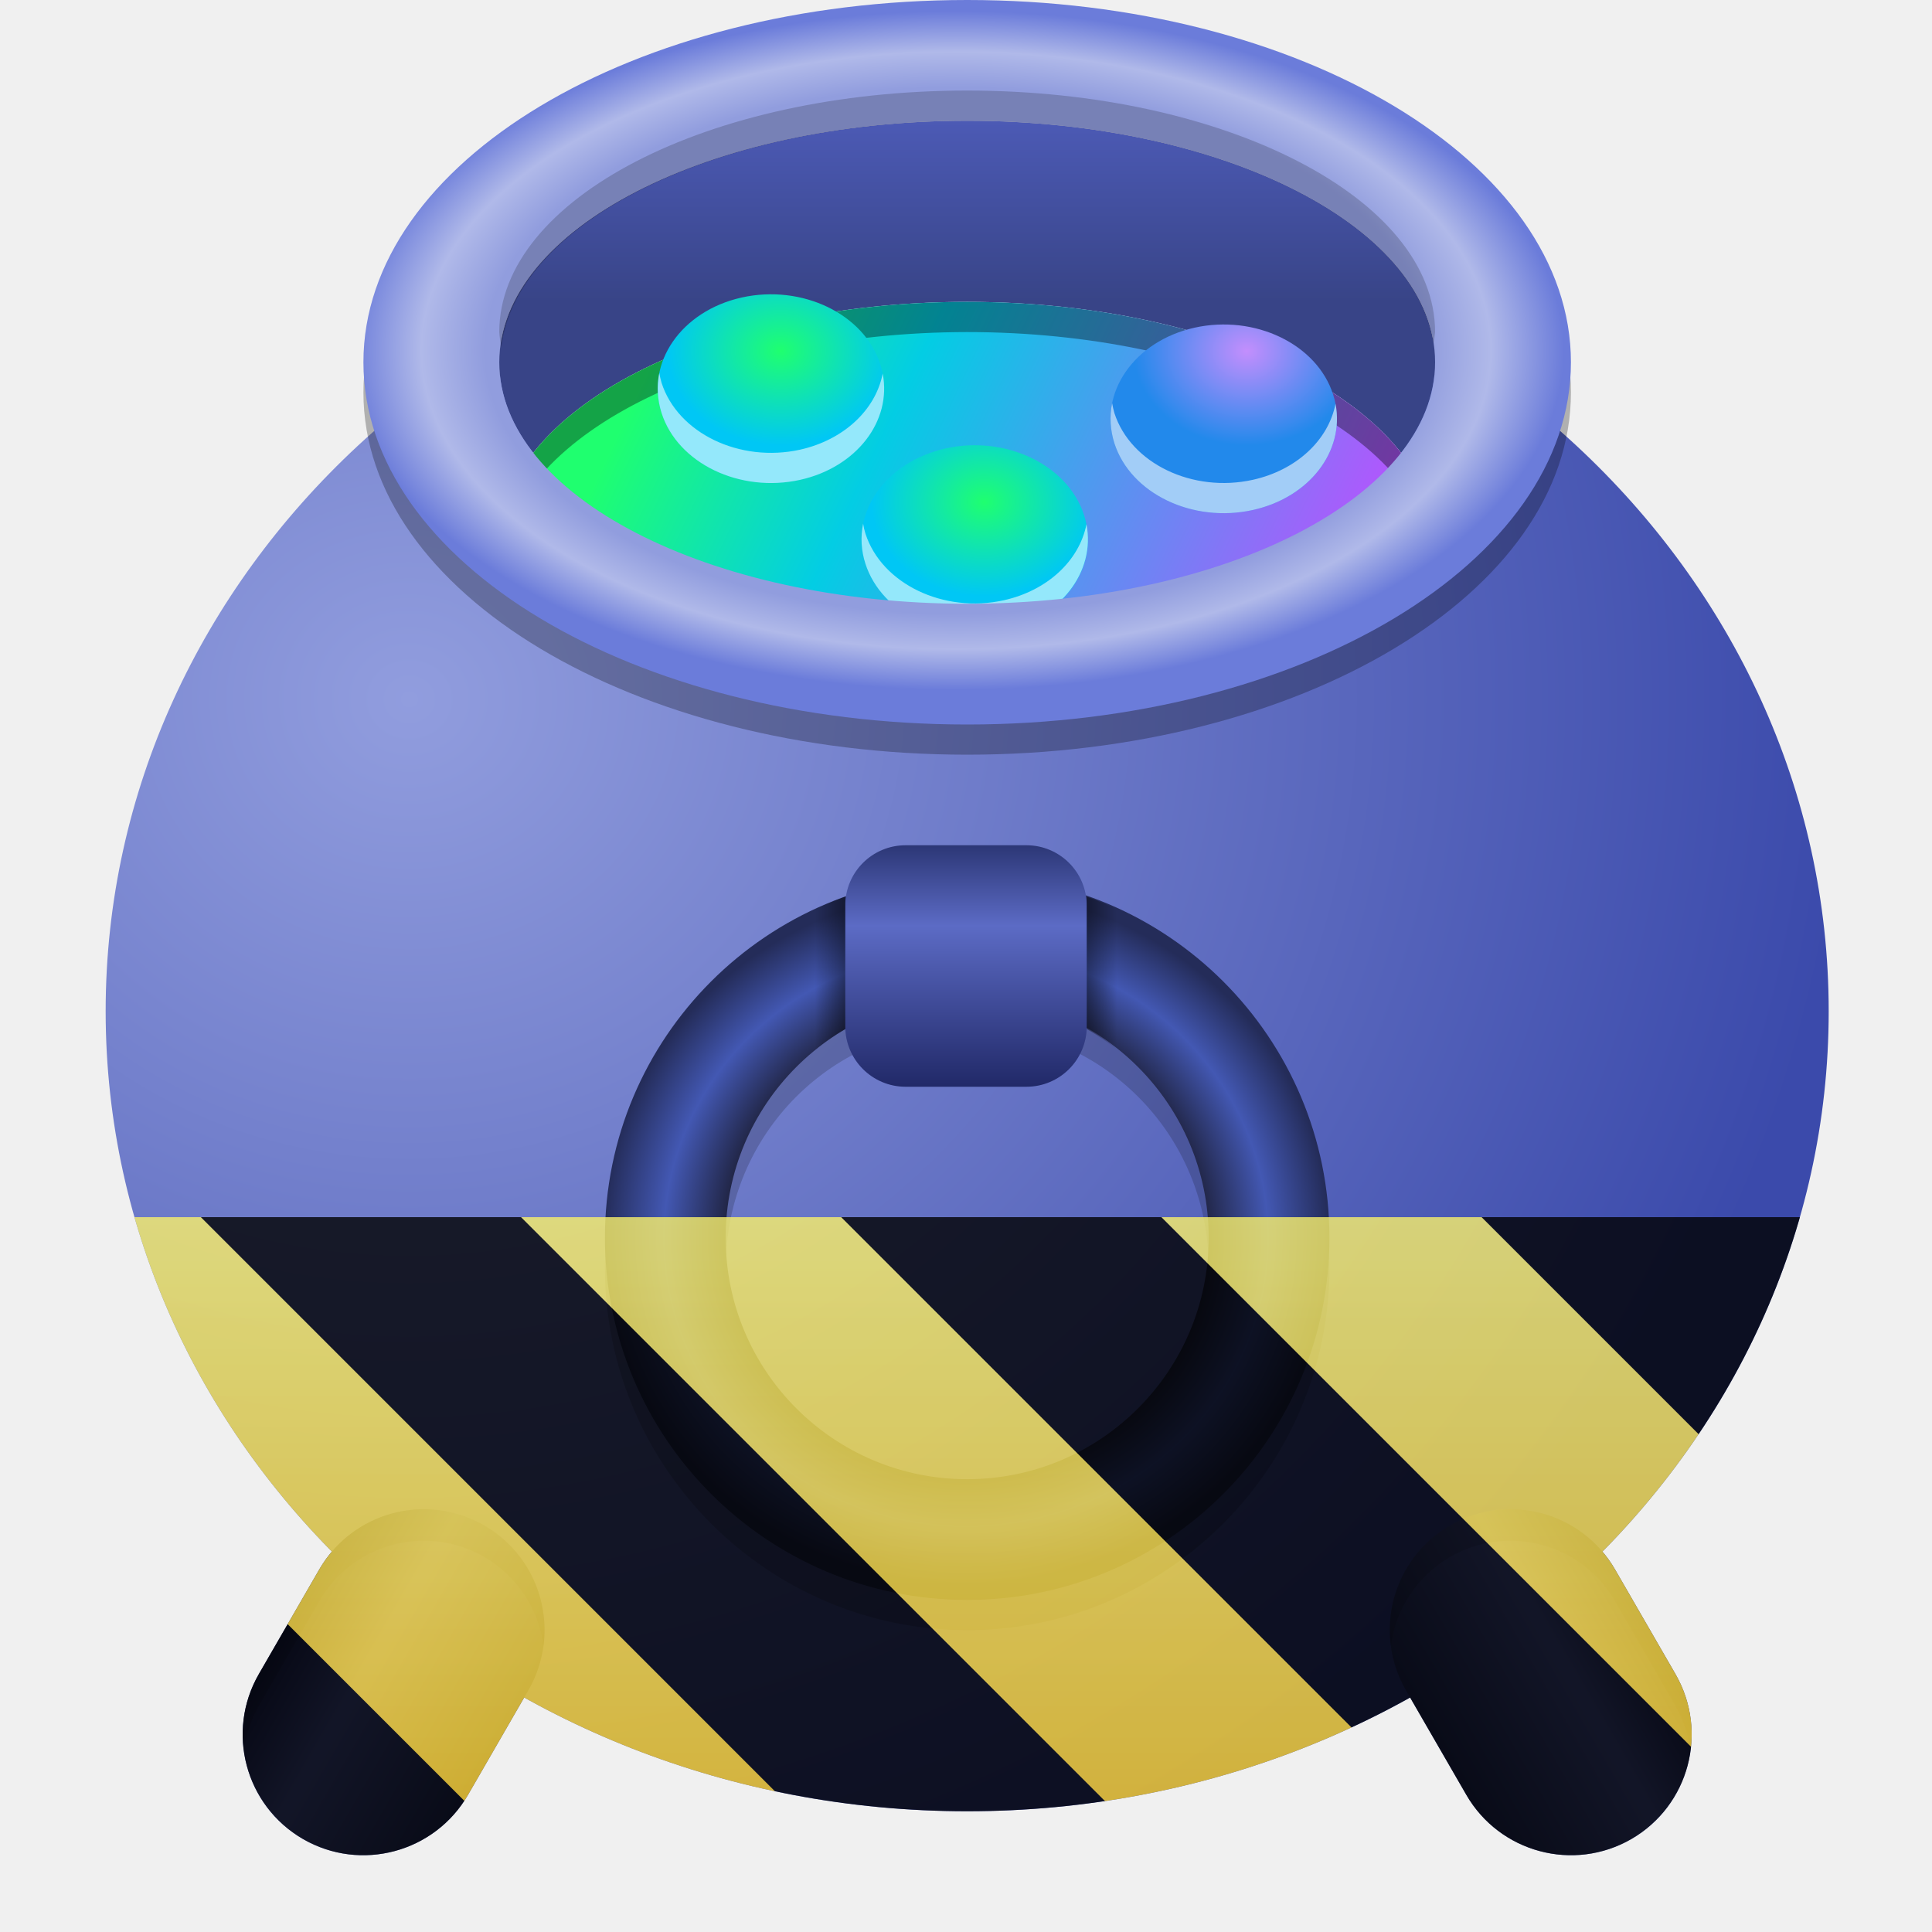
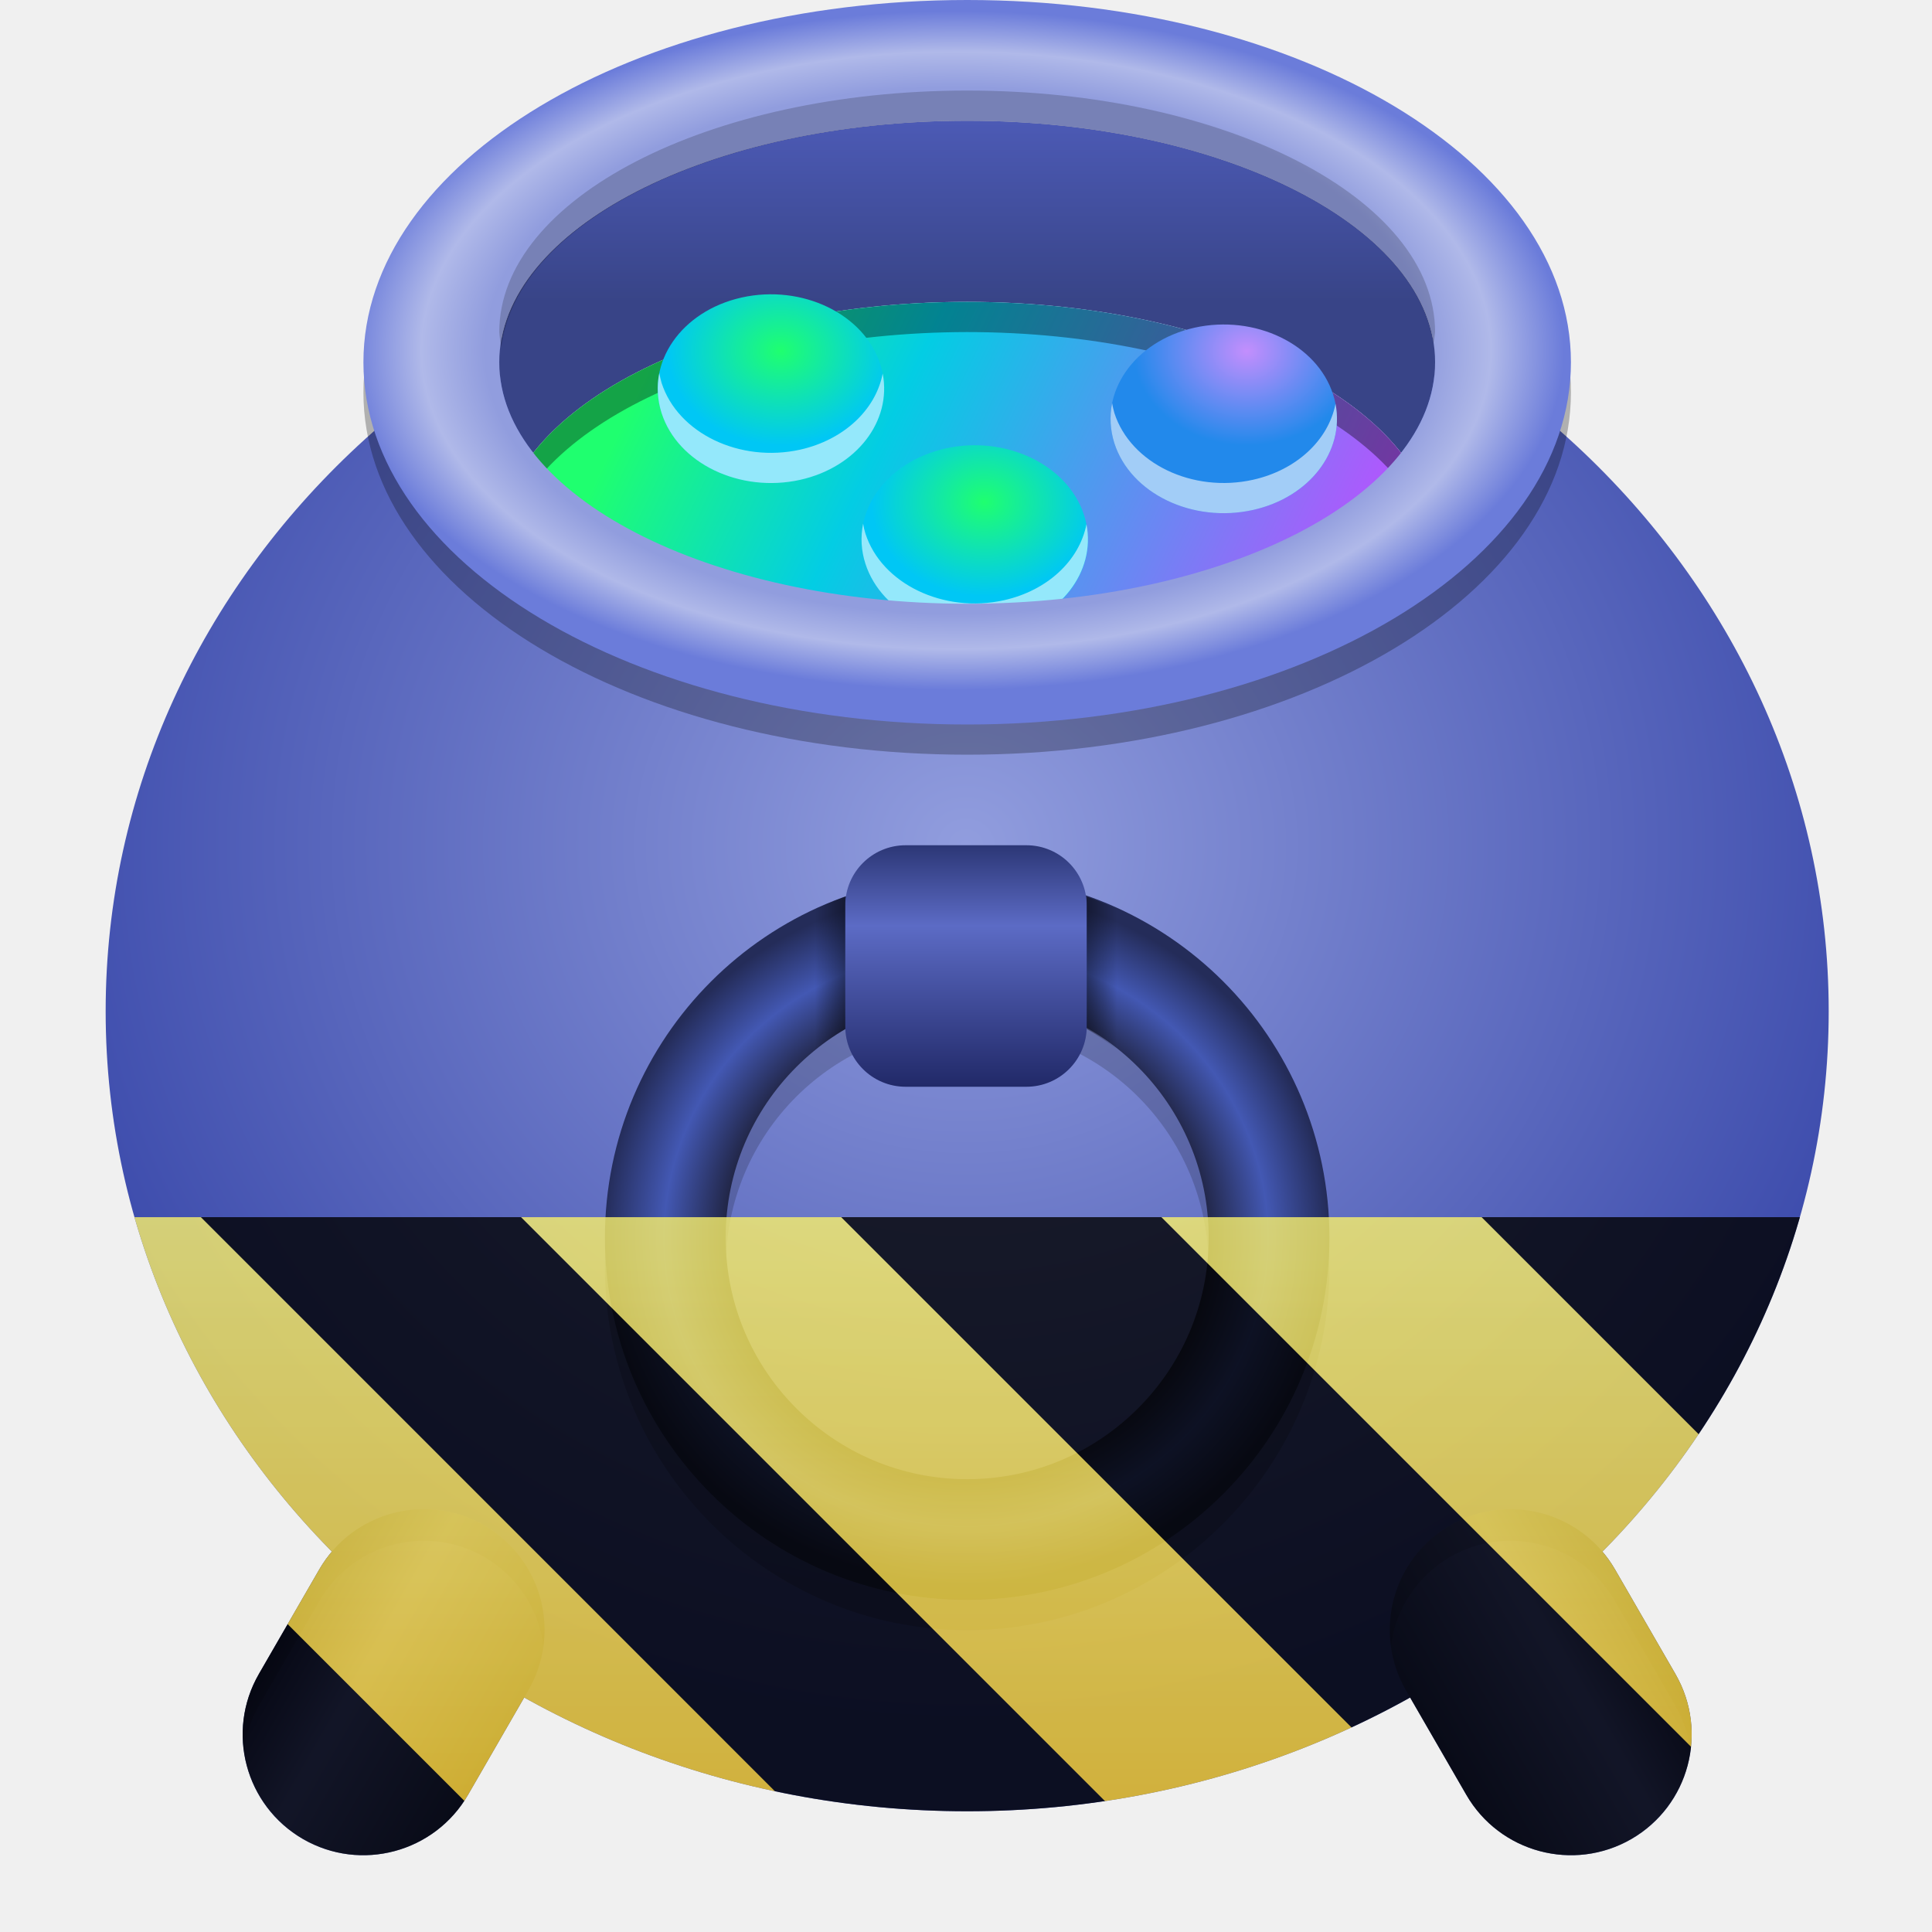
<svg xmlns="http://www.w3.org/2000/svg" xmlns:xlink="http://www.w3.org/1999/xlink" height="128px" viewBox="0 0 128 128" width="128px">
  <filter id="a" height="100%" width="100%" x="0%" y="0%">
    <feColorMatrix color-interpolation-filters="sRGB" values="0 0 0 0 1 0 0 0 0 1 0 0 0 0 1 0 0 0 1 0" />
  </filter>
-   <radialGradient id="b" cx="34.275" cy="226.435" gradientTransform="matrix(1.706475 0 0 1.584575 -31.35983 -312.4726)" gradientUnits="userSpaceOnUse" r="56">
+   <radialGradient id="b" cx="55.881" cy="234.397" gradientTransform="matrix(1.142851 0 0 1.061213 0.136124 -192.7452)" gradientUnits="userSpaceOnUse" r="56">
    <stop offset="0" stop-color="#919dde" />
    <stop offset="1" stop-color="#3b4aab" />
  </radialGradient>
  <linearGradient id="c" gradientUnits="userSpaceOnUse">
    <stop offset="0" stop-color="#212968" />
    <stop offset="0.375" stop-color="#5c6bc5" />
    <stop offset="1" stop-color="#2c3776" />
  </linearGradient>
  <linearGradient id="d" gradientTransform="matrix(0.866025 0.5 -0.5 0.866025 98.65162 -142.2501)" x1="56" x2="72" xlink:href="#c" y1="256" y2="256" />
  <linearGradient id="e" gradientTransform="matrix(-0.866025 0.5 0.5 0.866025 29.50285 -142.2501)" x1="56" x2="72" xlink:href="#c" y1="256" y2="256" />
  <linearGradient id="f" gradientUnits="userSpaceOnUse" x1="64.077" x2="64.077" y1="8" y2="20">
    <stop offset="0" stop-color="#4c5ab5" />
    <stop offset="1" stop-color="#384487" />
  </linearGradient>
  <linearGradient id="g" gradientUnits="userSpaceOnUse" x1="46.472" x2="91.778" y1="16.993" y2="38.53">
    <stop offset="0" stop-color="#1fff6f" />
    <stop offset="0.319" stop-color="#03cde4" />
    <stop offset="1" stop-color="#bf4dff" />
  </linearGradient>
  <linearGradient id="h" gradientUnits="userSpaceOnUse">
    <stop offset="0" stop-color="#1fff6f" />
    <stop offset="1" stop-color="#00c7f5" />
  </linearGradient>
  <radialGradient id="i" cx="-40.825" cy="199.928" gradientTransform="matrix(0.388234 1.207423 1.448908 -0.323528 -222.1142 137.2215)" r="5" xlink:href="#h" />
  <radialGradient id="j" cx="-40.825" cy="199.928" gradientTransform="matrix(0.388234 1.207423 1.448908 -0.323528 -208.6105 147.2215)" r="5" xlink:href="#h" />
  <radialGradient id="k" cx="63.271" cy="200.733" gradientTransform="matrix(1.006629 0 0 0.56232 -0.343475 -89.65542)" gradientUnits="userSpaceOnUse" r="40">
    <stop offset="0" stop-color="#919dde" />
    <stop offset="0.775" stop-color="#919dde" />
    <stop offset="0.88" stop-color="#b0b9e9" />
    <stop offset="1" stop-color="#6b7cda" />
  </radialGradient>
  <radialGradient id="l" cx="-42.209" cy="200.909" gradientTransform="matrix(0.388234 1.207423 1.448908 -0.323528 -192.1145 139.2215)" gradientUnits="userSpaceOnUse" r="5">
    <stop offset="0" stop-color="#c38efd" />
    <stop offset="1" stop-color="#2289eb" />
  </radialGradient>
  <radialGradient id="m" cx="-138.926" cy="256" gradientTransform="matrix(1.046836 0 0 1 284.5103 -2)" gradientUnits="userSpaceOnUse" r="23">
    <stop offset="0" stop-color="#1f317e" />
    <stop offset="0.665" stop-color="#222749" />
    <stop offset="0.831" stop-color="#4358b3" />
    <stop offset="1" stop-color="#242c59" />
  </radialGradient>
  <linearGradient id="n" gradientTransform="matrix(1 0 0 -1.142855 0.000015 334.8566)" gradientUnits="userSpaceOnUse" x1="64" x2="64" y1="230" y2="244">
    <stop offset="0" stop-color="#212968" />
    <stop offset="0.667" stop-color="#5c6bc5" />
    <stop offset="1" stop-color="#2c3776" />
  </linearGradient>
  <linearGradient id="o" gradientUnits="userSpaceOnUse">
    <stop offset="0" stop-opacity="0.42" />
    <stop offset="1" stop-opacity="0" />
  </linearGradient>
  <linearGradient id="p" x1="56" x2="54" xlink:href="#o" y1="64.477" y2="64.477" />
  <linearGradient id="q" gradientTransform="matrix(-1 0 0 1 -75.07724 -172)" x1="-147.077" x2="-149.077" xlink:href="#o" y1="236.477" y2="236.477" />
  <clipPath id="r">
    <path d="m 0 16 h 128 v 112 h -128 z m 0 0" />
  </clipPath>
  <clipPath id="s">
    <rect height="128" width="128" />
  </clipPath>
  <clipPath id="t">
    <rect height="128" width="128" />
  </clipPath>
  <mask id="u">
    <g filter="url(#a)">
      <g clip-path="url(#t)" filter="url(#a)">
        <g clip-path="url(#s)">
          <path d="m 121.156 67 c 0 29.27 -25.555 53 -57.078 53 s -57.078 -23.73 -57.078 -53 s 25.555 -53 57.078 -53 s 57.078 23.73 57.078 53 z m 0 0" fill="url(#b)" />
          <path d="m 64.078 2 c -22.094 0 -40 10.746 -40 24 s 17.906 24 40 24 c 22.09 0 40 -10.746 40 -24 s -17.91 -24 -40 -24 z m 0 8 c 17.121 0 31 7.164 31 16 s -13.879 16 -31 16 s -31 -7.164 -31 -16 s 13.879 -16 31 -16 z m 0 0" fill-opacity="0.267" />
          <path d="m 17.152 110.906 l 3.996 -6.918 c 2.211 -3.828 7.102 -5.137 10.93 -2.93 c 3.824 2.211 5.137 7.102 2.926 10.93 l -3.992 6.918 c -2.215 3.832 -7.113 5.145 -10.941 2.934 c -3.824 -2.215 -5.129 -7.109 -2.918 -10.934 z m 0 0" fill="url(#d)" />
          <path d="m 111 110.906 l -3.996 -6.918 c -2.207 -3.828 -7.102 -5.137 -10.926 -2.93 c -3.828 2.211 -5.137 7.102 -2.93 10.93 l 3.996 6.918 c 2.211 3.832 7.109 5.145 10.941 2.934 c 3.824 -2.215 5.129 -7.109 2.914 -10.934 z m 0 0" fill="url(#e)" />
          <path d="m 95.078 24 c 0 8.836 -13.879 16 -31 16 s -31 -7.164 -31 -16 s 13.879 -16 31 -16 s 31 7.164 31 16 z m 0 0" fill="url(#f)" />
          <path d="m 64.078 20 c -17.121 0 -31 7.164 -31 16 c 0 0.688 0.09 1.375 0.262 2.055 l 22.738 4.945 l 23 3 l 15.918 -9.363 c 0.035 -0.211 0.062 -0.426 0.082 -0.637 c 0 -8.836 -13.879 -16 -31 -16 z m 0 0" fill="#ffffff" />
          <path d="m 64.078 20 c -17.121 0 -31 7.164 -31 16 c 0 0.688 0.09 1.375 0.262 2.055 l 22.738 4.945 l 23 3 l 15.918 -9.363 c 0.035 -0.211 0.062 -0.426 0.082 -0.637 c 0 -8.836 -13.879 -16 -31 -16 z m 0 0" fill="url(#g)" />
          <path d="m 64.078 20 c -17.121 0 -31 7.164 -31 16 c 0.023 0.336 0.07 0.668 0.137 1 c 1.023 -8.418 14.523 -14.98 30.863 -15 c 16.176 0.004 29.629 6.426 30.895 14.75 c 0.047 -0.25 0.082 -0.5 0.105 -0.75 c 0 -8.836 -13.879 -16 -31 -16 z m 0 0" fill-opacity="0.361" />
          <path d="m 53.02 31.785 c 4 -0.891 6.375 -4.32 5.301 -7.652 c -1.07 -3.336 -5.184 -5.312 -9.184 -4.422 c -4 0.895 -6.375 4.324 -5.305 7.656 c 1.074 3.336 5.184 5.312 9.188 4.418 z m 0 0" fill="url(#i)" />
          <path d="m 66.523 41.785 c 4 -0.891 6.375 -4.32 5.301 -7.652 c -1.07 -3.336 -5.184 -5.312 -9.184 -4.422 c -4 0.895 -6.375 4.324 -5.305 7.656 c 1.074 3.336 5.184 5.312 9.188 4.418 z m 0 0" fill="url(#j)" />
          <path d="m 57.184 34.691 c -0.18 0.887 -0.129 1.789 0.152 2.656 c 1.07 3.332 5.184 5.312 9.184 4.418 c 3.719 -0.828 6.078 -3.871 5.461 -7.035 c -0.473 2.43 -2.609 4.398 -5.461 5.035 c -4 0.895 -8.113 -1.086 -9.184 -4.418 c -0.066 -0.215 -0.117 -0.434 -0.152 -0.656 z m 0 0" fill="#ffffff" fill-opacity="0.58" />
          <path d="m 64.078 0 c -22.094 0 -40 10.746 -40 24 s 17.906 24 40 24 c 22.09 0 40 -10.746 40 -24 s -17.91 -24 -40 -24 z m 0 8 c 17.121 0 31 7.164 31 16 s -13.879 16 -31 16 s -31 -7.164 -31 -16 s 13.879 -16 31 -16 z m 0 0" fill="url(#k)" />
          <path d="m 28.496 100 c -3.004 -0.156 -5.844 1.383 -7.348 3.988 l -3.996 6.918 c -0.883 1.543 -1.23 3.332 -0.984 5.09 c 0.125 -1.055 0.461 -2.074 0.984 -2.996 l 3.996 -6.918 c 2.211 -3.828 7.102 -5.141 10.93 -2.934 c 2.156 1.25 3.609 3.426 3.93 5.895 c 0.426 -3.211 -1.125 -6.363 -3.93 -7.98 c -1.094 -0.633 -2.32 -0.996 -3.582 -1.062 z m 0 0" fill-opacity="0.125" />
          <path d="m 99.66 100 c 3 -0.156 5.84 1.383 7.344 3.988 l 3.996 6.918 c 0.883 1.543 1.23 3.332 0.988 5.09 c -0.129 -1.055 -0.465 -2.074 -0.988 -2.996 l -3.996 -6.918 c -2.207 -3.828 -7.102 -5.141 -10.926 -2.934 c -2.156 1.25 -3.609 3.426 -3.93 5.895 c -0.43 -3.211 1.121 -6.363 3.93 -7.98 c 1.094 -0.633 2.32 -0.996 3.582 -1.062 z m 0 0" fill-opacity="0.125" />
          <path d="m 83.02 33.785 c 4 -0.891 6.375 -4.32 5.301 -7.652 c -1.07 -3.336 -5.184 -5.312 -9.184 -4.422 c -4 0.895 -6.375 4.324 -5.305 7.656 c 1.074 3.336 5.184 5.312 9.188 4.418 z m 0 0" fill="url(#l)" />
          <path d="m 64.078 6 c -17.121 0 -31 7.164 -31 16 c 0.023 0.336 0.07 0.668 0.137 1 c 1.023 -8.418 14.523 -14.98 30.863 -15 c 16.176 0.004 29.629 6.426 30.895 14.75 c 0.047 -0.25 0.082 -0.5 0.105 -0.75 c 0 -8.836 -13.879 -16 -31 -16 z m 0 0" fill-opacity="0.18" />
          <path d="m 43.68 24.711 c -0.176 0.887 -0.125 1.789 0.152 2.656 c 1.074 3.336 5.184 5.312 9.188 4.422 c 3.715 -0.832 6.074 -3.875 5.461 -7.039 c -0.473 2.43 -2.609 4.398 -5.461 5.039 c -4.004 0.891 -8.113 -1.086 -9.188 -4.422 c -0.062 -0.215 -0.113 -0.434 -0.152 -0.656 z m 0 0" fill="#ffffff" fill-opacity="0.58" />
          <path d="m 73.68 26.711 c -0.176 0.887 -0.125 1.789 0.152 2.656 c 1.074 3.336 5.184 5.312 9.188 4.418 c 3.715 -0.828 6.074 -3.871 5.461 -7.035 c -0.473 2.43 -2.609 4.398 -5.461 5.035 c -4.004 0.895 -8.113 -1.082 -9.188 -4.418 c -0.062 -0.215 -0.113 -0.434 -0.152 -0.656 z m 0 0" fill="#ffffff" fill-opacity="0.58" />
          <path d="m 64.078 60 c 13.207 0 24 10.793 24 24 s -10.793 24 -24 24 s -24 -10.793 -24 -24 s 10.793 -24 24 -24 z m 0 8 c -8.887 0 -16 7.117 -16 16 s 7.113 16 16 16 c 8.883 0 16 -7.117 16 -16 s -7.117 -16 -16 -16 z m 0 0" fill-opacity="0.176" />
          <g clip-path="url(#r)">
            <path d="m 158.999 254 c 0 11.047 -8.953 20 -20 20 c -11.043 0 -20 -8.953 -20 -20 s 8.957 -20 20 -20 c 11.047 0 20 8.953 20 20 z m 0 0" fill="none" stroke="url(#m)" stroke-linecap="round" stroke-width="8" transform="matrix(-1 0 0 1 203.0772 -172)" />
          </g>
          <path d="m 60 72 h 8 c 2.211 0 4 -1.789 4 -4 v -8 c 0 -2.211 -1.789 -4 -4 -4 h -8 c -2.211 0 -4 1.789 -4 4 v 8 c 0 2.211 1.789 4 4 4 z m 0 0" fill="url(#n)" />
          <path d="m 56 59.406 c -0.684 0.246 -1.348 0.527 -2 0.832 v 9.305 c 0.629 -0.508 1.297 -0.965 2 -1.375 z m 0 0" fill="url(#p)" />
          <path d="m 72 59.406 c 0.684 0.246 1.348 0.527 2 0.832 v 9.305 c -0.629 -0.508 -1.297 -0.965 -2 -1.375 z m 0 0" fill="url(#q)" />
        </g>
      </g>
    </g>
  </mask>
  <mask id="v">
    <g filter="url(#a)">
      <rect fill-opacity="0.8" height="184.32" width="184.32" x="-28.16" y="-28.16" />
    </g>
  </mask>
  <linearGradient id="w" gradientTransform="matrix(0 0.37 -0.98462 0 295.385 -30.36)" gradientUnits="userSpaceOnUse" x1="300" x2="428" y1="235" y2="235">
    <stop offset="0" stop-color="#f9f06b" />
    <stop offset="1" stop-color="#f5c211" />
  </linearGradient>
  <clipPath id="x">
    <rect height="128" width="128" />
  </clipPath>
  <clipPath id="y">
    <rect height="128" width="128" />
  </clipPath>
  <path d="m 121.156 67 c 0 29.27 -25.555 53 -57.078 53 s -57.078 -23.73 -57.078 -53 s 25.555 -53 57.078 -53 s 57.078 23.73 57.078 53 z m 0 0" fill="url(#b)" />
  <path d="m 64.078 2 c -22.094 0 -40 10.746 -40 24 s 17.906 24 40 24 c 22.09 0 40 -10.746 40 -24 s -17.91 -24 -40 -24 z m 0 8 c 17.121 0 31 7.164 31 16 s -13.879 16 -31 16 s -31 -7.164 -31 -16 s 13.879 -16 31 -16 z m 0 0" fill-opacity="0.267" />
  <path d="m 17.152 110.906 l 3.996 -6.918 c 2.211 -3.828 7.102 -5.137 10.93 -2.93 c 3.824 2.211 5.137 7.102 2.926 10.93 l -3.992 6.918 c -2.215 3.832 -7.113 5.145 -10.941 2.934 c -3.824 -2.215 -5.129 -7.109 -2.918 -10.934 z m 0 0" fill="url(#d)" />
  <path d="m 111 110.906 l -3.996 -6.918 c -2.207 -3.828 -7.102 -5.137 -10.926 -2.93 c -3.828 2.211 -5.137 7.102 -2.93 10.93 l 3.996 6.918 c 2.211 3.832 7.109 5.145 10.941 2.934 c 3.824 -2.215 5.129 -7.109 2.914 -10.934 z m 0 0" fill="url(#e)" />
  <path d="m 95.078 24 c 0 8.836 -13.879 16 -31 16 s -31 -7.164 -31 -16 s 13.879 -16 31 -16 s 31 7.164 31 16 z m 0 0" fill="url(#f)" />
  <path d="m 64.078 20 c -17.121 0 -31 7.164 -31 16 c 0 0.688 0.09 1.375 0.262 2.055 l 22.738 4.945 l 23 3 l 15.918 -9.363 c 0.035 -0.211 0.062 -0.426 0.082 -0.637 c 0 -8.836 -13.879 -16 -31 -16 z m 0 0" fill="#ffffff" />
  <path d="m 64.078 20 c -17.121 0 -31 7.164 -31 16 c 0 0.688 0.09 1.375 0.262 2.055 l 22.738 4.945 l 23 3 l 15.918 -9.363 c 0.035 -0.211 0.062 -0.426 0.082 -0.637 c 0 -8.836 -13.879 -16 -31 -16 z m 0 0" fill="url(#g)" />
  <path d="m 64.078 20 c -17.121 0 -31 7.164 -31 16 c 0.023 0.336 0.07 0.668 0.137 1 c 1.023 -8.418 14.523 -14.98 30.863 -15 c 16.176 0.004 29.629 6.426 30.895 14.75 c 0.047 -0.25 0.082 -0.5 0.105 -0.75 c 0 -8.836 -13.879 -16 -31 -16 z m 0 0" fill-opacity="0.361" />
  <path d="m 53.02 31.785 c 4 -0.891 6.375 -4.32 5.301 -7.652 c -1.07 -3.336 -5.184 -5.312 -9.184 -4.422 c -4 0.895 -6.375 4.324 -5.305 7.656 c 1.074 3.336 5.184 5.312 9.188 4.418 z m 0 0" fill="url(#i)" />
  <path d="m 66.523 41.785 c 4 -0.891 6.375 -4.32 5.301 -7.652 c -1.07 -3.336 -5.184 -5.312 -9.184 -4.422 c -4 0.895 -6.375 4.324 -5.305 7.656 c 1.074 3.336 5.184 5.312 9.188 4.418 z m 0 0" fill="url(#j)" />
  <path d="m 57.184 34.691 c -0.18 0.887 -0.129 1.789 0.152 2.656 c 1.07 3.332 5.184 5.312 9.184 4.418 c 3.719 -0.828 6.078 -3.871 5.461 -7.035 c -0.473 2.43 -2.609 4.398 -5.461 5.035 c -4 0.895 -8.113 -1.086 -9.184 -4.418 c -0.066 -0.215 -0.117 -0.434 -0.152 -0.656 z m 0 0" fill="#ffffff" fill-opacity="0.58" />
  <path d="m 64.078 0 c -22.094 0 -40 10.746 -40 24 s 17.906 24 40 24 c 22.09 0 40 -10.746 40 -24 s -17.91 -24 -40 -24 z m 0 8 c 17.121 0 31 7.164 31 16 s -13.879 16 -31 16 s -31 -7.164 -31 -16 s 13.879 -16 31 -16 z m 0 0" fill="url(#k)" />
  <path d="m 28.496 100 c -3.004 -0.156 -5.844 1.383 -7.348 3.988 l -3.996 6.918 c -0.883 1.543 -1.23 3.332 -0.984 5.09 c 0.125 -1.055 0.461 -2.074 0.984 -2.996 l 3.996 -6.918 c 2.211 -3.828 7.102 -5.141 10.93 -2.934 c 2.156 1.25 3.609 3.426 3.93 5.895 c 0.426 -3.211 -1.125 -6.363 -3.93 -7.98 c -1.094 -0.633 -2.32 -0.996 -3.582 -1.062 z m 0 0" fill-opacity="0.125" />
  <path d="m 99.66 100 c 3 -0.156 5.84 1.383 7.344 3.988 l 3.996 6.918 c 0.883 1.543 1.23 3.332 0.988 5.09 c -0.129 -1.055 -0.465 -2.074 -0.988 -2.996 l -3.996 -6.918 c -2.207 -3.828 -7.102 -5.141 -10.926 -2.934 c -2.156 1.25 -3.609 3.426 -3.93 5.895 c -0.43 -3.211 1.121 -6.363 3.93 -7.98 c 1.094 -0.633 2.32 -0.996 3.582 -1.062 z m 0 0" fill-opacity="0.125" />
  <path d="m 83.02 33.785 c 4 -0.891 6.375 -4.32 5.301 -7.652 c -1.07 -3.336 -5.184 -5.312 -9.184 -4.422 c -4 0.895 -6.375 4.324 -5.305 7.656 c 1.074 3.336 5.184 5.312 9.188 4.418 z m 0 0" fill="url(#l)" />
  <path d="m 64.078 6 c -17.121 0 -31 7.164 -31 16 c 0.023 0.336 0.07 0.668 0.137 1 c 1.023 -8.418 14.523 -14.98 30.863 -15 c 16.176 0.004 29.629 6.426 30.895 14.75 c 0.047 -0.25 0.082 -0.5 0.105 -0.75 c 0 -8.836 -13.879 -16 -31 -16 z m 0 0" fill-opacity="0.18" />
  <path d="m 43.68 24.711 c -0.176 0.887 -0.125 1.789 0.152 2.656 c 1.074 3.336 5.184 5.312 9.188 4.422 c 3.715 -0.832 6.074 -3.875 5.461 -7.039 c -0.473 2.43 -2.609 4.398 -5.461 5.039 c -4.004 0.891 -8.113 -1.086 -9.188 -4.422 c -0.062 -0.215 -0.113 -0.434 -0.152 -0.656 z m 0 0" fill="#ffffff" fill-opacity="0.58" />
  <path d="m 73.68 26.711 c -0.176 0.887 -0.125 1.789 0.152 2.656 c 1.074 3.336 5.184 5.312 9.188 4.418 c 3.715 -0.828 6.074 -3.871 5.461 -7.035 c -0.473 2.43 -2.609 4.398 -5.461 5.035 c -4.004 0.895 -8.113 -1.082 -9.188 -4.418 c -0.062 -0.215 -0.113 -0.434 -0.152 -0.656 z m 0 0" fill="#ffffff" fill-opacity="0.58" />
  <path d="m 64.078 60 c 13.207 0 24 10.793 24 24 s -10.793 24 -24 24 s -24 -10.793 -24 -24 s 10.793 -24 24 -24 z m 0 8 c -8.887 0 -16 7.117 -16 16 s 7.113 16 16 16 c 8.883 0 16 -7.117 16 -16 s -7.117 -16 -16 -16 z m 0 0" fill-opacity="0.176" />
  <path d="m 158.999 254 c 0 11.047 -8.953 20 -20 20 c -11.043 0 -20 -8.953 -20 -20 s 8.957 -20 20 -20 c 11.047 0 20 8.953 20 20 z m 0 0" fill="none" stroke="url(#m)" stroke-linecap="round" stroke-width="8" transform="matrix(-1 0 0 1 203.0772 -172)" />
  <path d="m 60 72 h 8 c 2.211 0 4 -1.789 4 -4 v -8 c 0 -2.211 -1.789 -4 -4 -4 h -8 c -2.211 0 -4 1.789 -4 4 v 8 c 0 2.211 1.789 4 4 4 z m 0 0" fill="url(#n)" />
  <path d="m 56 59.406 c -0.684 0.246 -1.348 0.527 -2 0.832 v 9.305 c 0.629 -0.508 1.297 -0.965 2 -1.375 z m 0 0" fill="url(#p)" />
  <path d="m 72 59.406 c 0.684 0.246 1.348 0.527 2 0.832 v 9.305 c -0.629 -0.508 -1.297 -0.965 -2 -1.375 z m 0 0" fill="url(#q)" />
  <g mask="url(#u)">
    <g clip-path="url(#y)">
      <g mask="url(#v)">
        <g clip-path="url(#x)">
          <path d="m 128 80.641 v 47.359 h -128 v -47.359 z m 0 0" fill="url(#w)" />
          <path d="m 13.309 80.641 l 47.355 47.359 h 21.215 l -47.359 -47.359 z m 42.422 0 l 47.363 47.359 h 21.215 l -47.363 -47.359 z m 42.43 0 l 29.84 29.84 v -21.211 l -8.629 -8.629 z m -98.16 7.906 v 21.215 l 18.238 18.238 h 21.215 z m 0 0" />
        </g>
      </g>
    </g>
  </g>
</svg>
